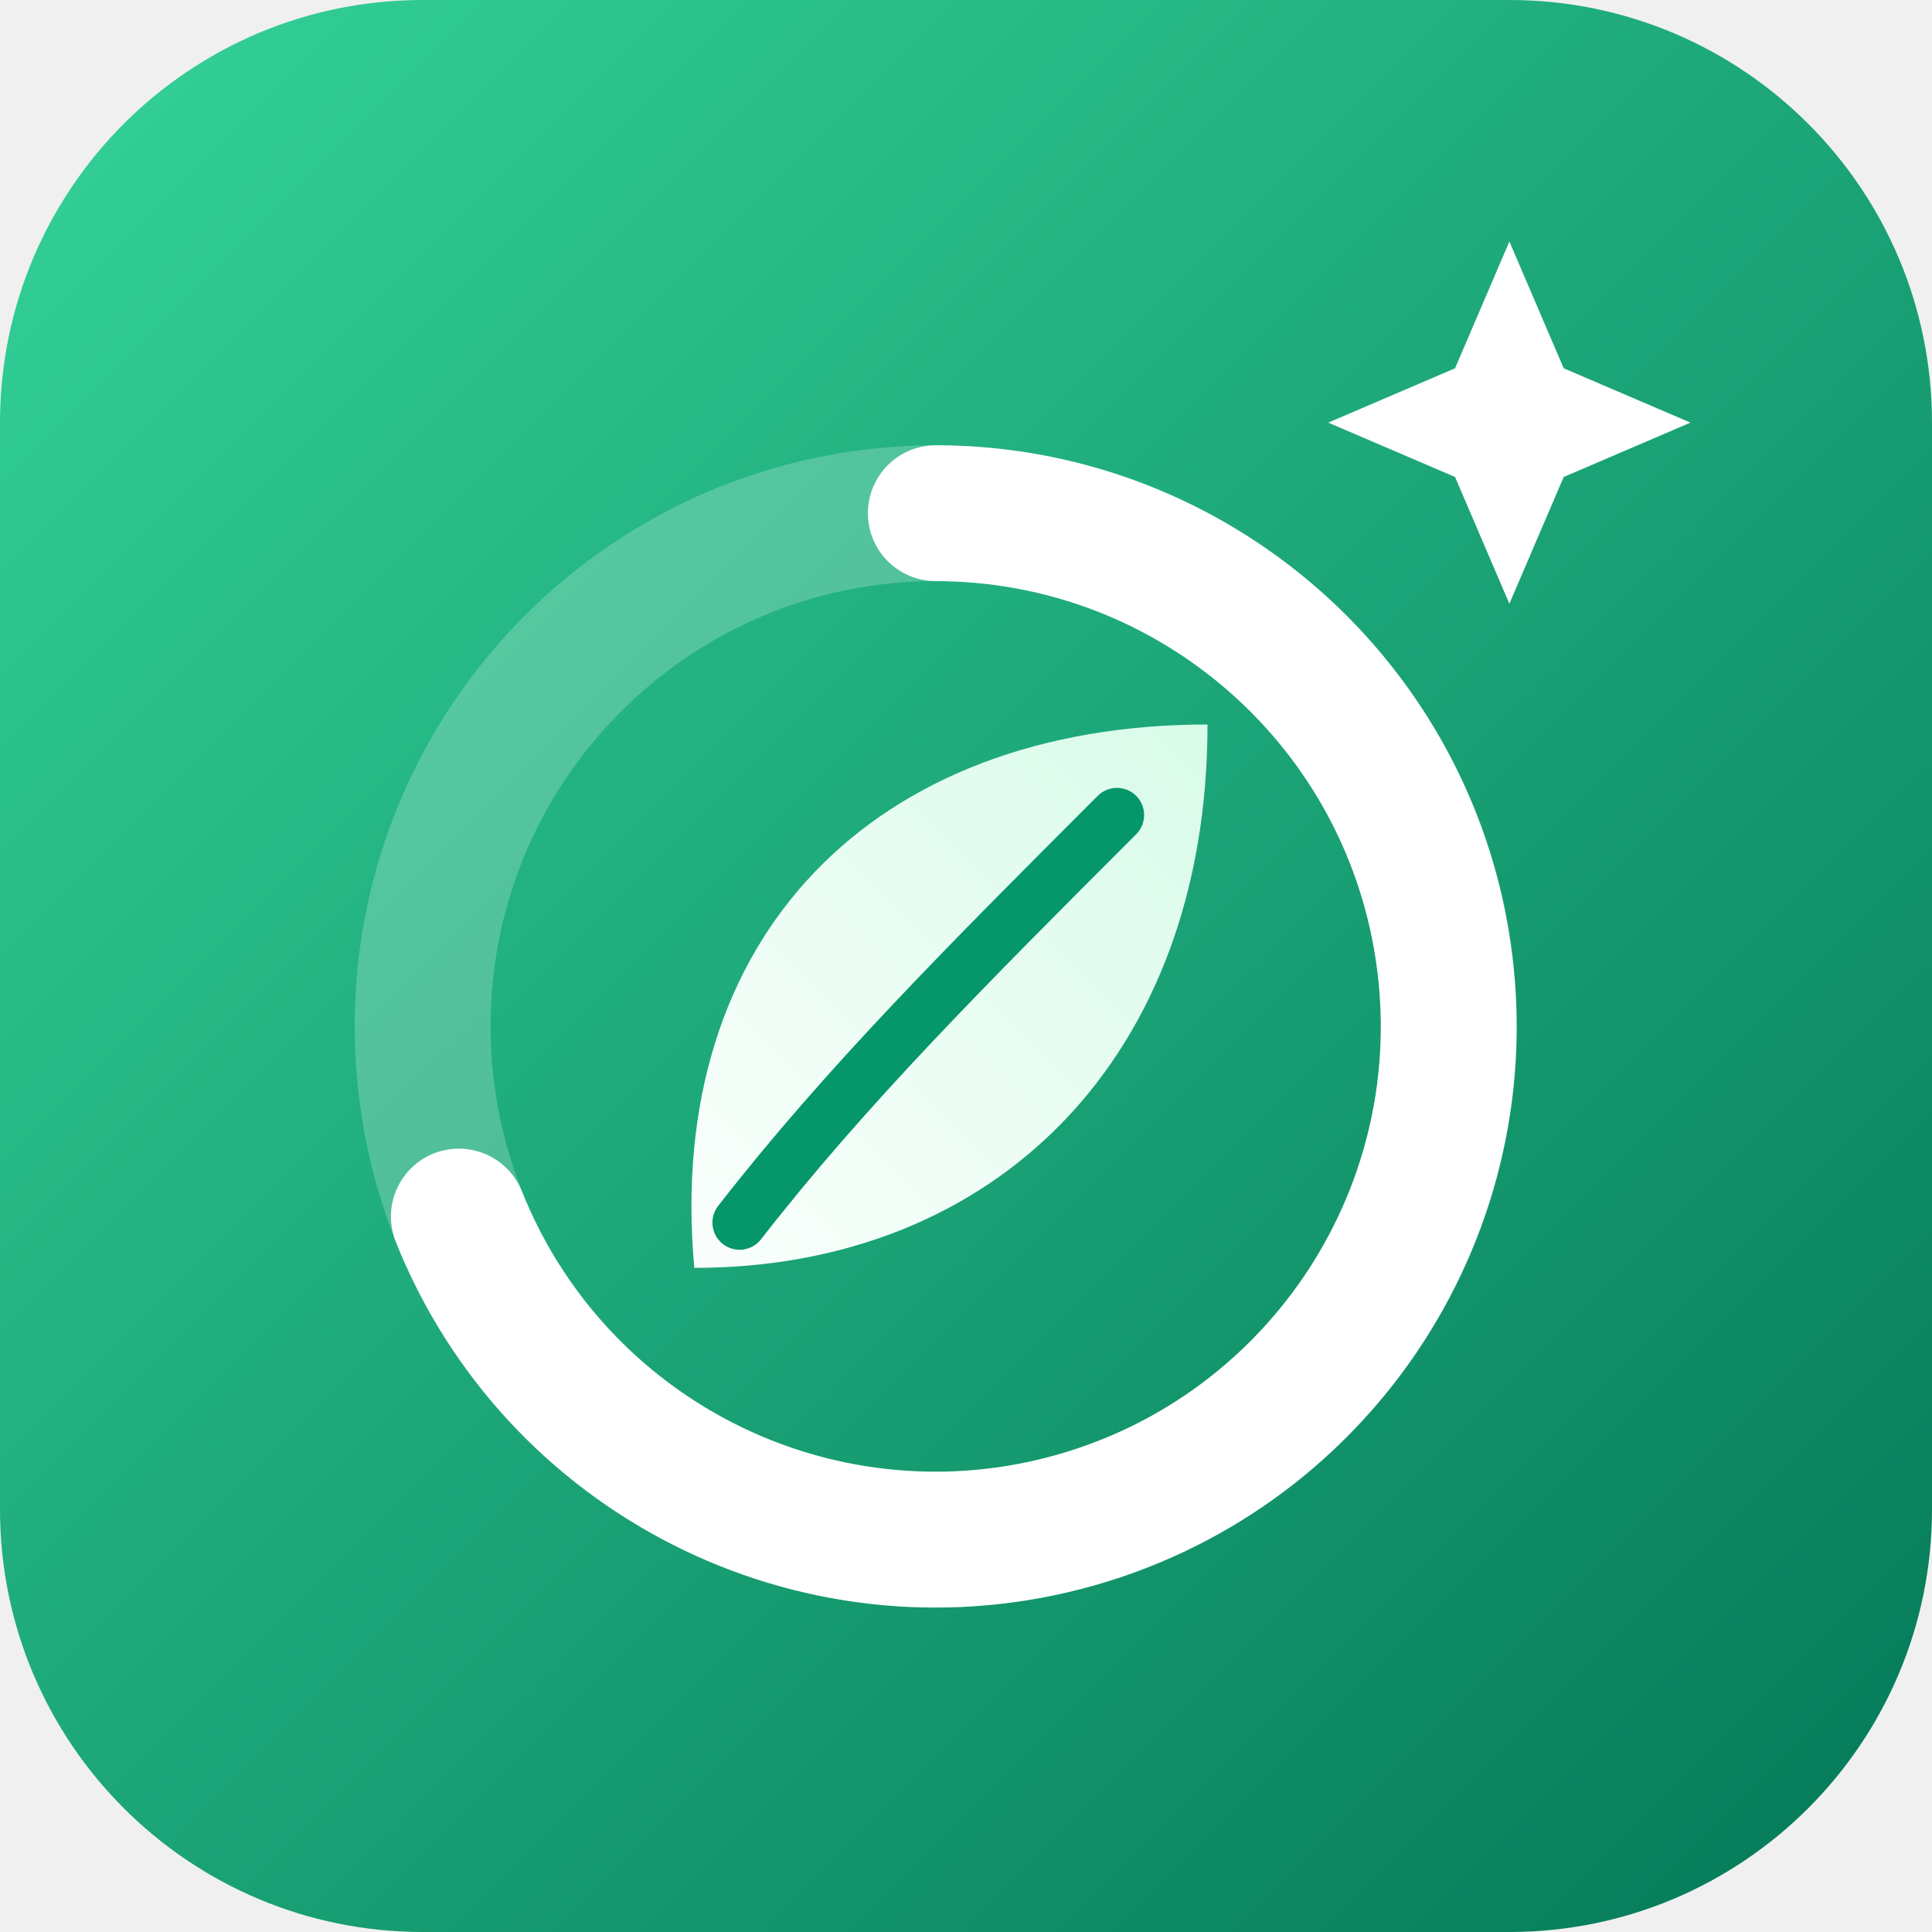
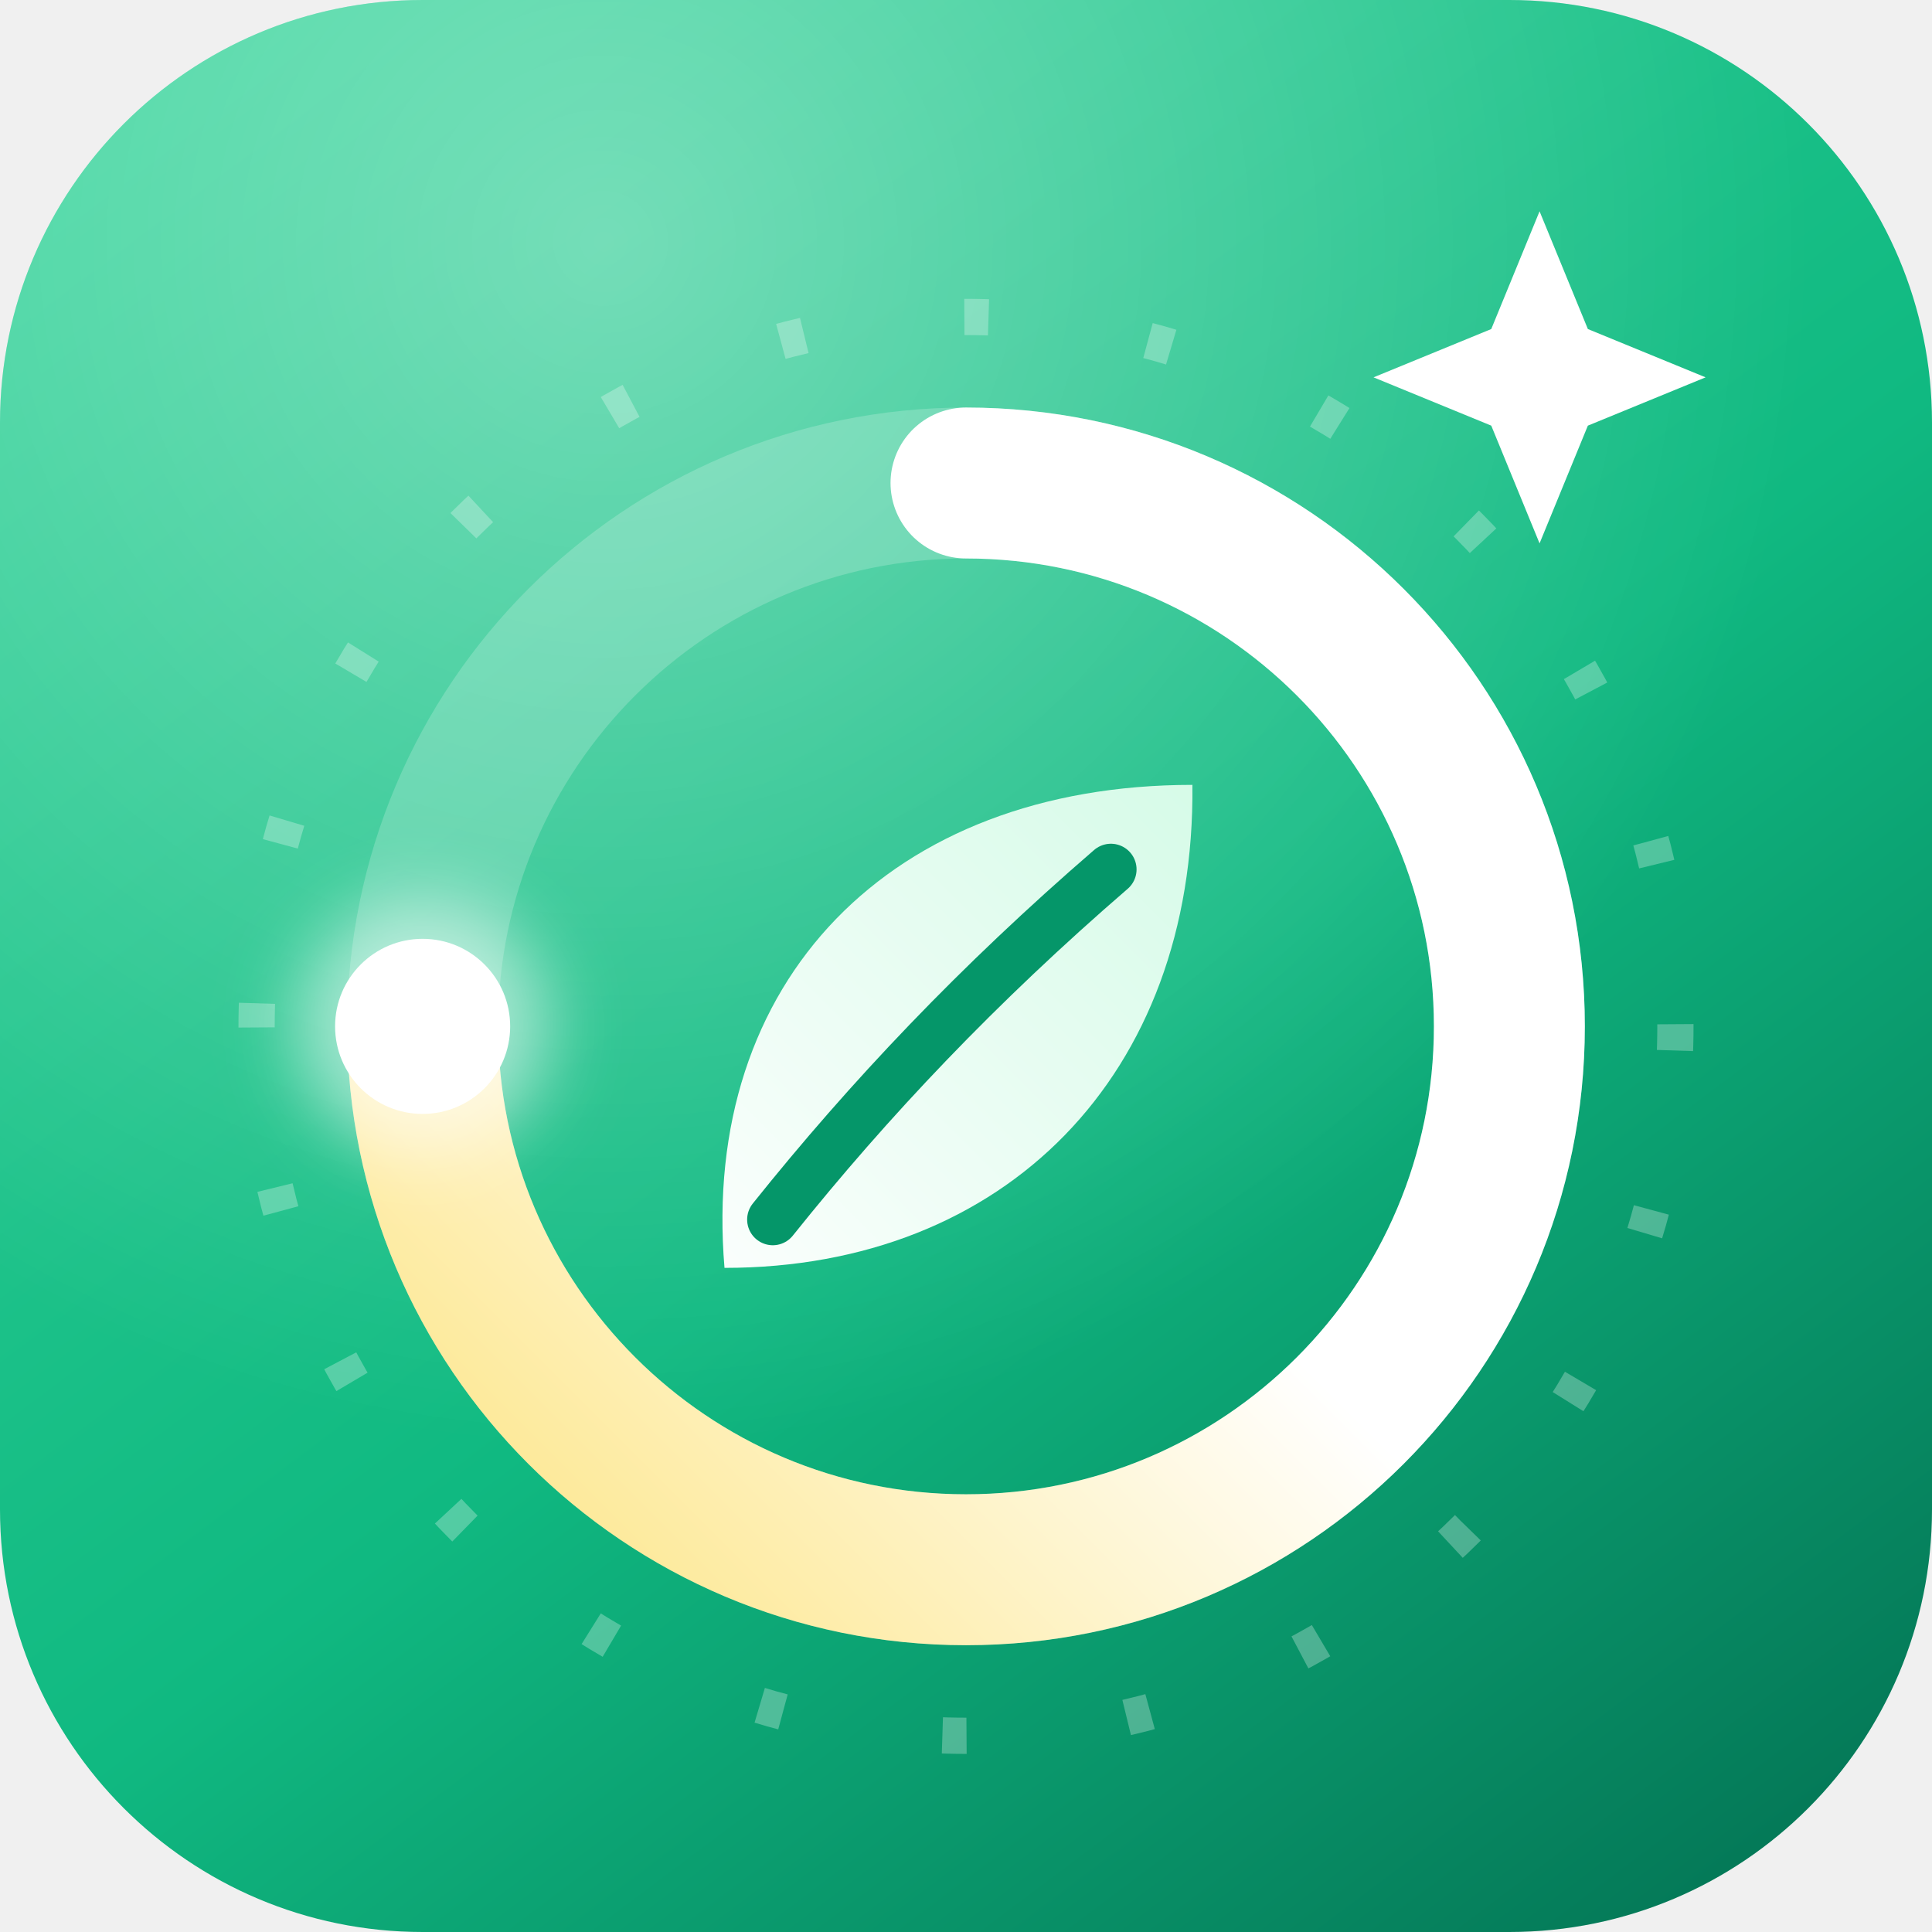
<svg xmlns="http://www.w3.org/2000/svg" viewBox="0 0 64 64" width="512" height="512">
  <defs>
-     <linearGradient id="bg" x1="0" y1="0" x2="64" y2="64" gradientUnits="userSpaceOnUse">
+     <linearGradient id="bg" x1="8" y1="0" x2="56" y2="64" gradientUnits="userSpaceOnUse">
      <stop offset="0" stop-color="#34D399" />
+       <stop offset="0.55" stop-color="#10B981" />
      <stop offset="1" stop-color="#047857" />
    </linearGradient>
-     <linearGradient id="leaf" x1="20" y1="44" x2="44" y2="20" gradientUnits="userSpaceOnUse">
+     <linearGradient id="arc" x1="15" y1="51" x2="49" y2="17" gradientUnits="userSpaceOnUse">
+       <stop offset="0" stop-color="#FDE68A" />
+       <stop offset="0.5" stop-color="#FFFFFF" />
+       <stop offset="1" stop-color="#FFFFFF" />
+     </linearGradient>
+     <linearGradient id="leaf" x1="22" y1="44" x2="42" y2="24" gradientUnits="userSpaceOnUse">
      <stop offset="0" stop-color="#FFFFFF" />
      <stop offset="1" stop-color="#D1FAE5" />
    </linearGradient>
+     <radialGradient id="shine" cx="20" cy="8" r="40" gradientUnits="userSpaceOnUse">
+       <stop offset="0" stop-color="#FFFFFF" stop-opacity="0.35" />
+       <stop offset="1" stop-color="#FFFFFF" stop-opacity="0" />
+     </radialGradient>
+     <filter id="glow" x="-50%" y="-50%" width="200%" height="200%">
+       <feGaussianBlur stdDeviation="1.2" />
+     </filter>
  </defs>
  <rect width="64" height="64" rx="14" fill="url(#bg)" />
-   <circle cx="31" cy="34" r="17" fill="none" stroke="#FFFFFF" stroke-opacity="0.22" stroke-width="4.5" />
-   <path d="M31 17 A17 17 0 1 1 15.2 40.3" fill="none" stroke="#FFFFFF" stroke-width="4.5" stroke-linecap="round" />
-   <path d="M23 42 C22 31 29 24 40 24 C40 35 33 42 23 42 Z" fill="url(#leaf)" />
-   <path d="M24.5 40.5 C28 36 32 32 37 27" stroke="#059669" stroke-width="1.8" stroke-linecap="round" fill="none" />
-   <path d="M50 8 L51.8 12.2 L56 14 L51.8 15.8 L50 20 L48.2 15.8 L44 14 L48.2 12.2 Z" fill="#FFFFFF" />
+   <rect width="64" height="64" rx="14" fill="url(#shine)" />
+   <circle cx="32" cy="34" r="18" fill="none" stroke="#FFFFFF" stroke-opacity="0.2" stroke-width="5" />
+   <circle cx="32" cy="34" r="23.5" fill="none" stroke="#FFFFFF" stroke-opacity="0.28" stroke-width="1.2" stroke-dasharray="0.8 5.35" />
+   <path d="M32 16 A18 18 0 1 1 14 34" fill="none" stroke="url(#arc)" stroke-width="5" stroke-linecap="round" />
+   <circle cx="14" cy="34" r="4.2" fill="#FFFFFF" opacity="0.55" filter="url(#glow)" />
+   <circle cx="14" cy="34" r="2.9" fill="#FFFFFF" />
+   <path d="M24 42 C23.2 32.5 29.5 26 39.5 26 C39.6 35.6 33.3 42 24 42 Z" fill="url(#leaf)" />
+   <path d="M25.6 40.4 C28.8 36.4 32.4 32.6 36.8 28.8" stroke="#059669" stroke-width="1.7" stroke-linecap="round" fill="none" />
+   <path d="M51 7 L52.6 10.9 L56.5 12.5 L52.6 14.1 L51 18 L49.4 14.1 L45.5 12.5 L49.4 10.9 Z" fill="#FFFFFF" />
</svg>
